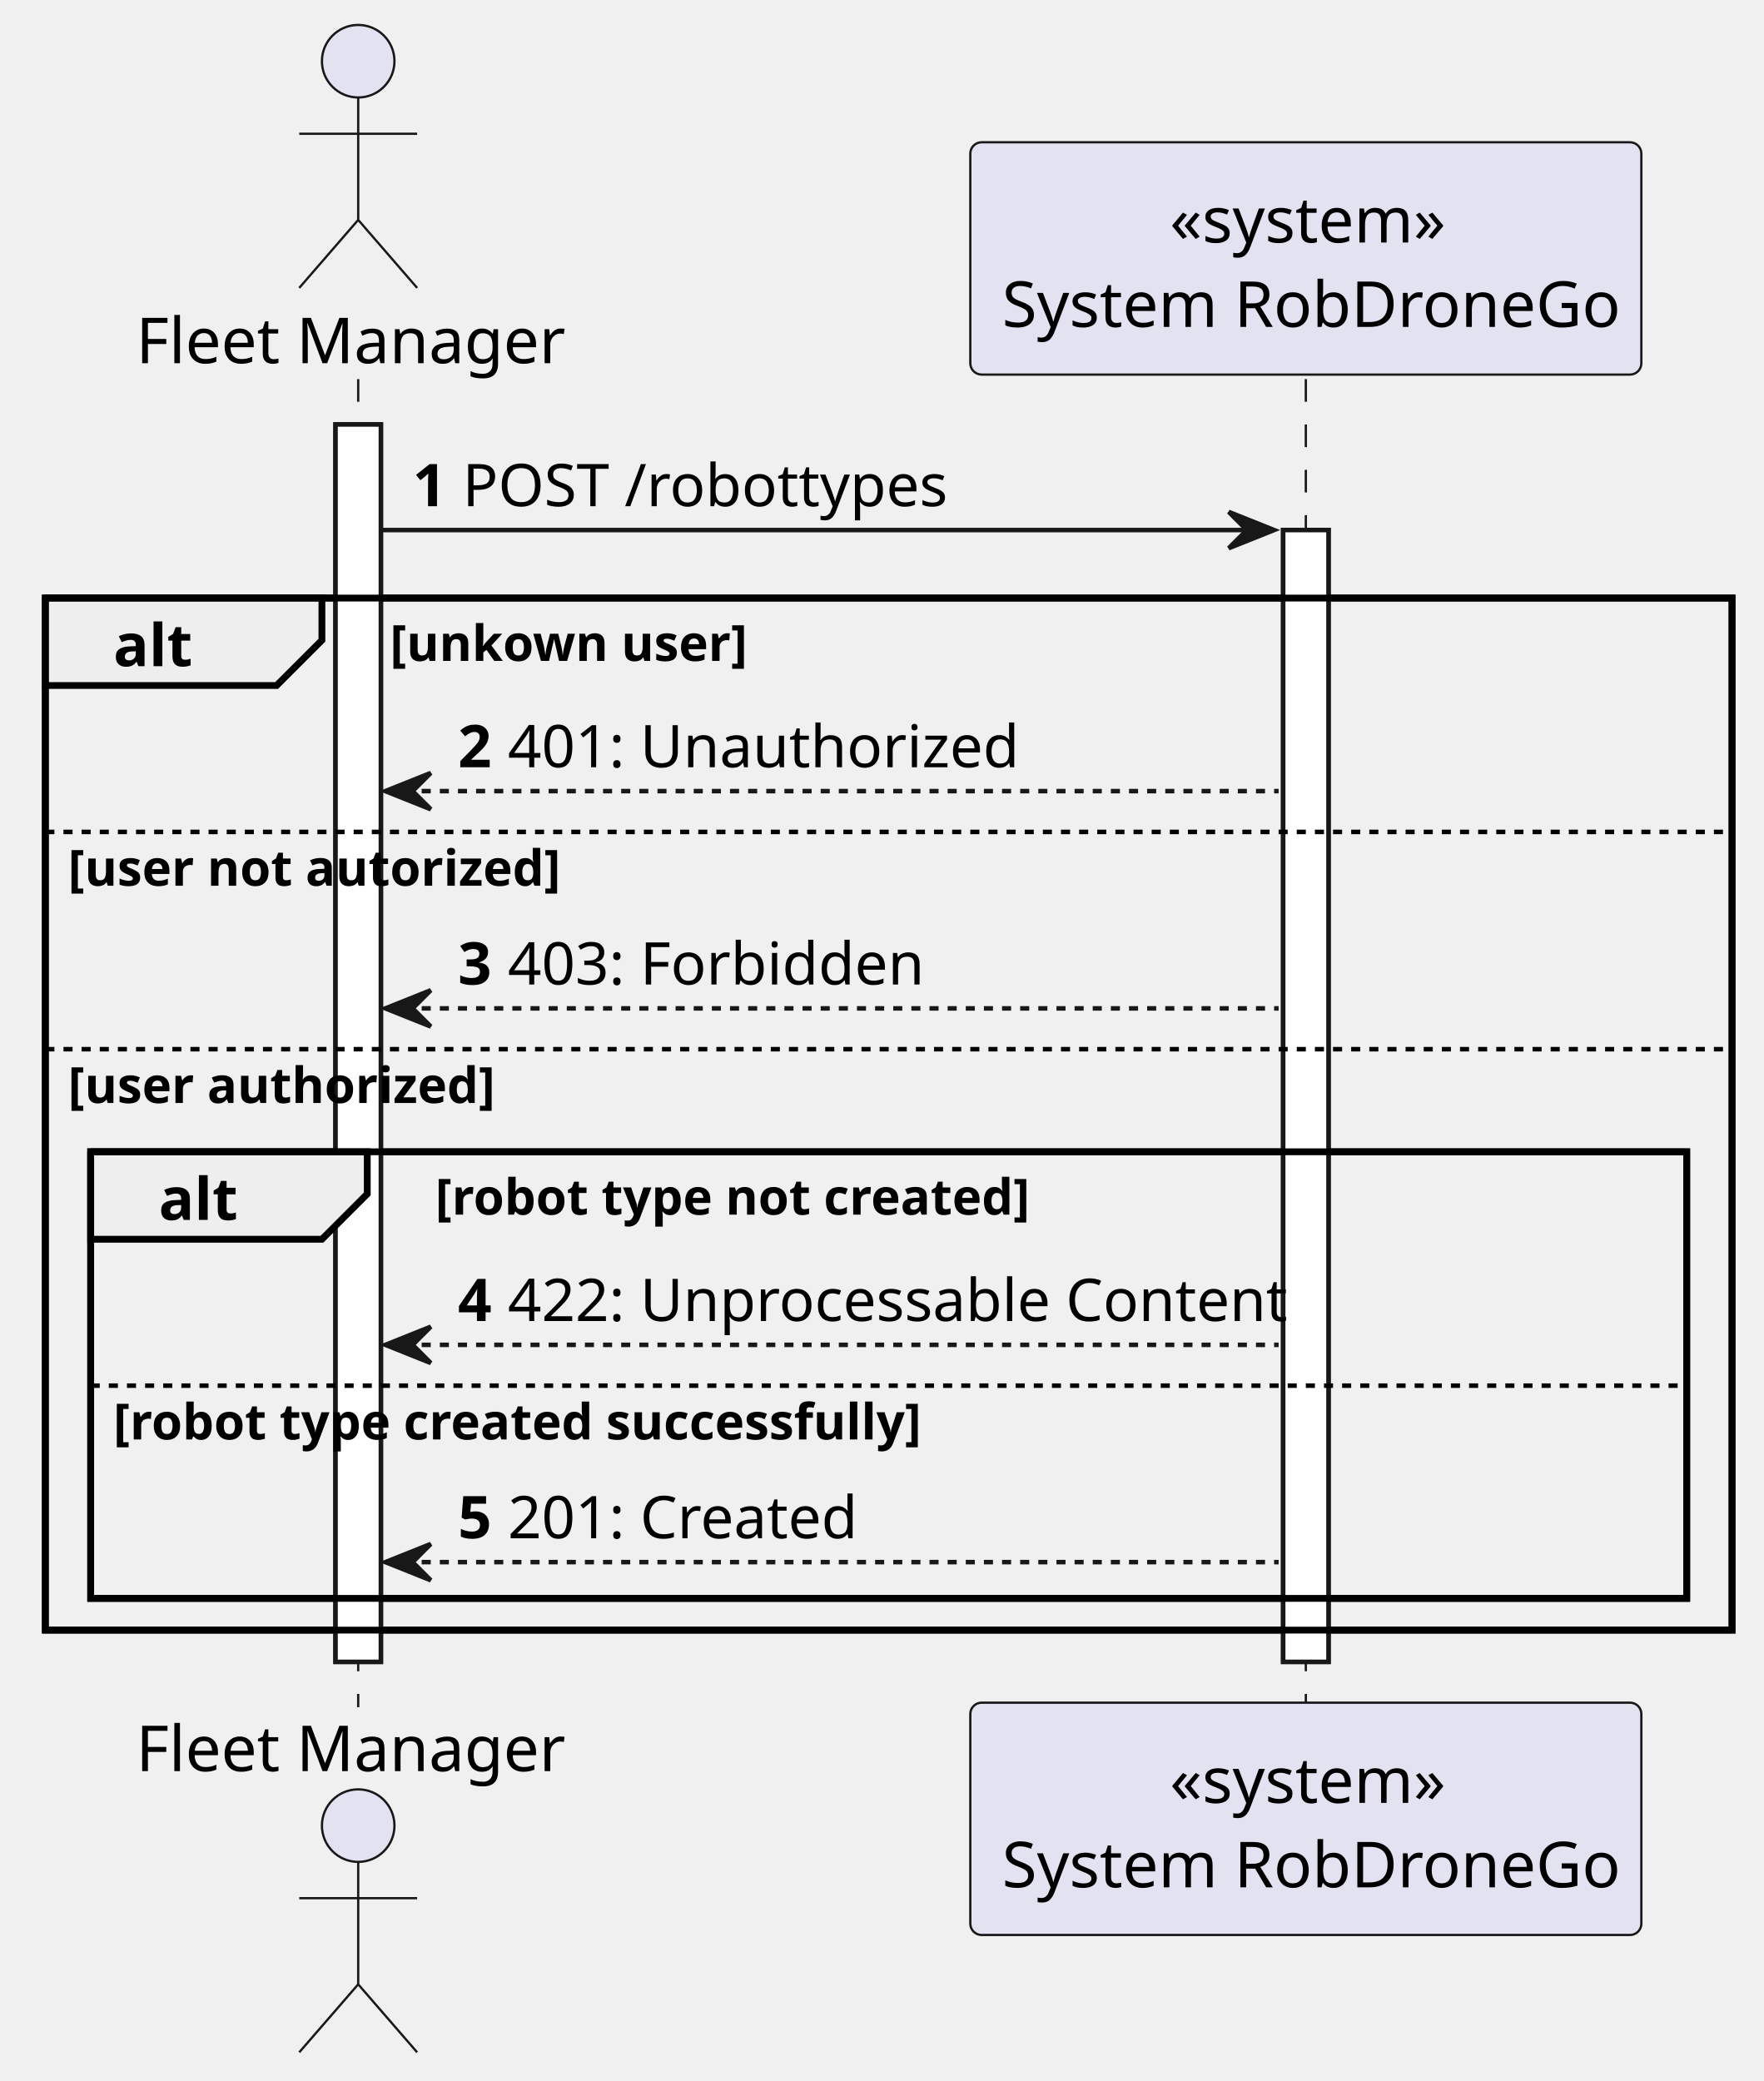
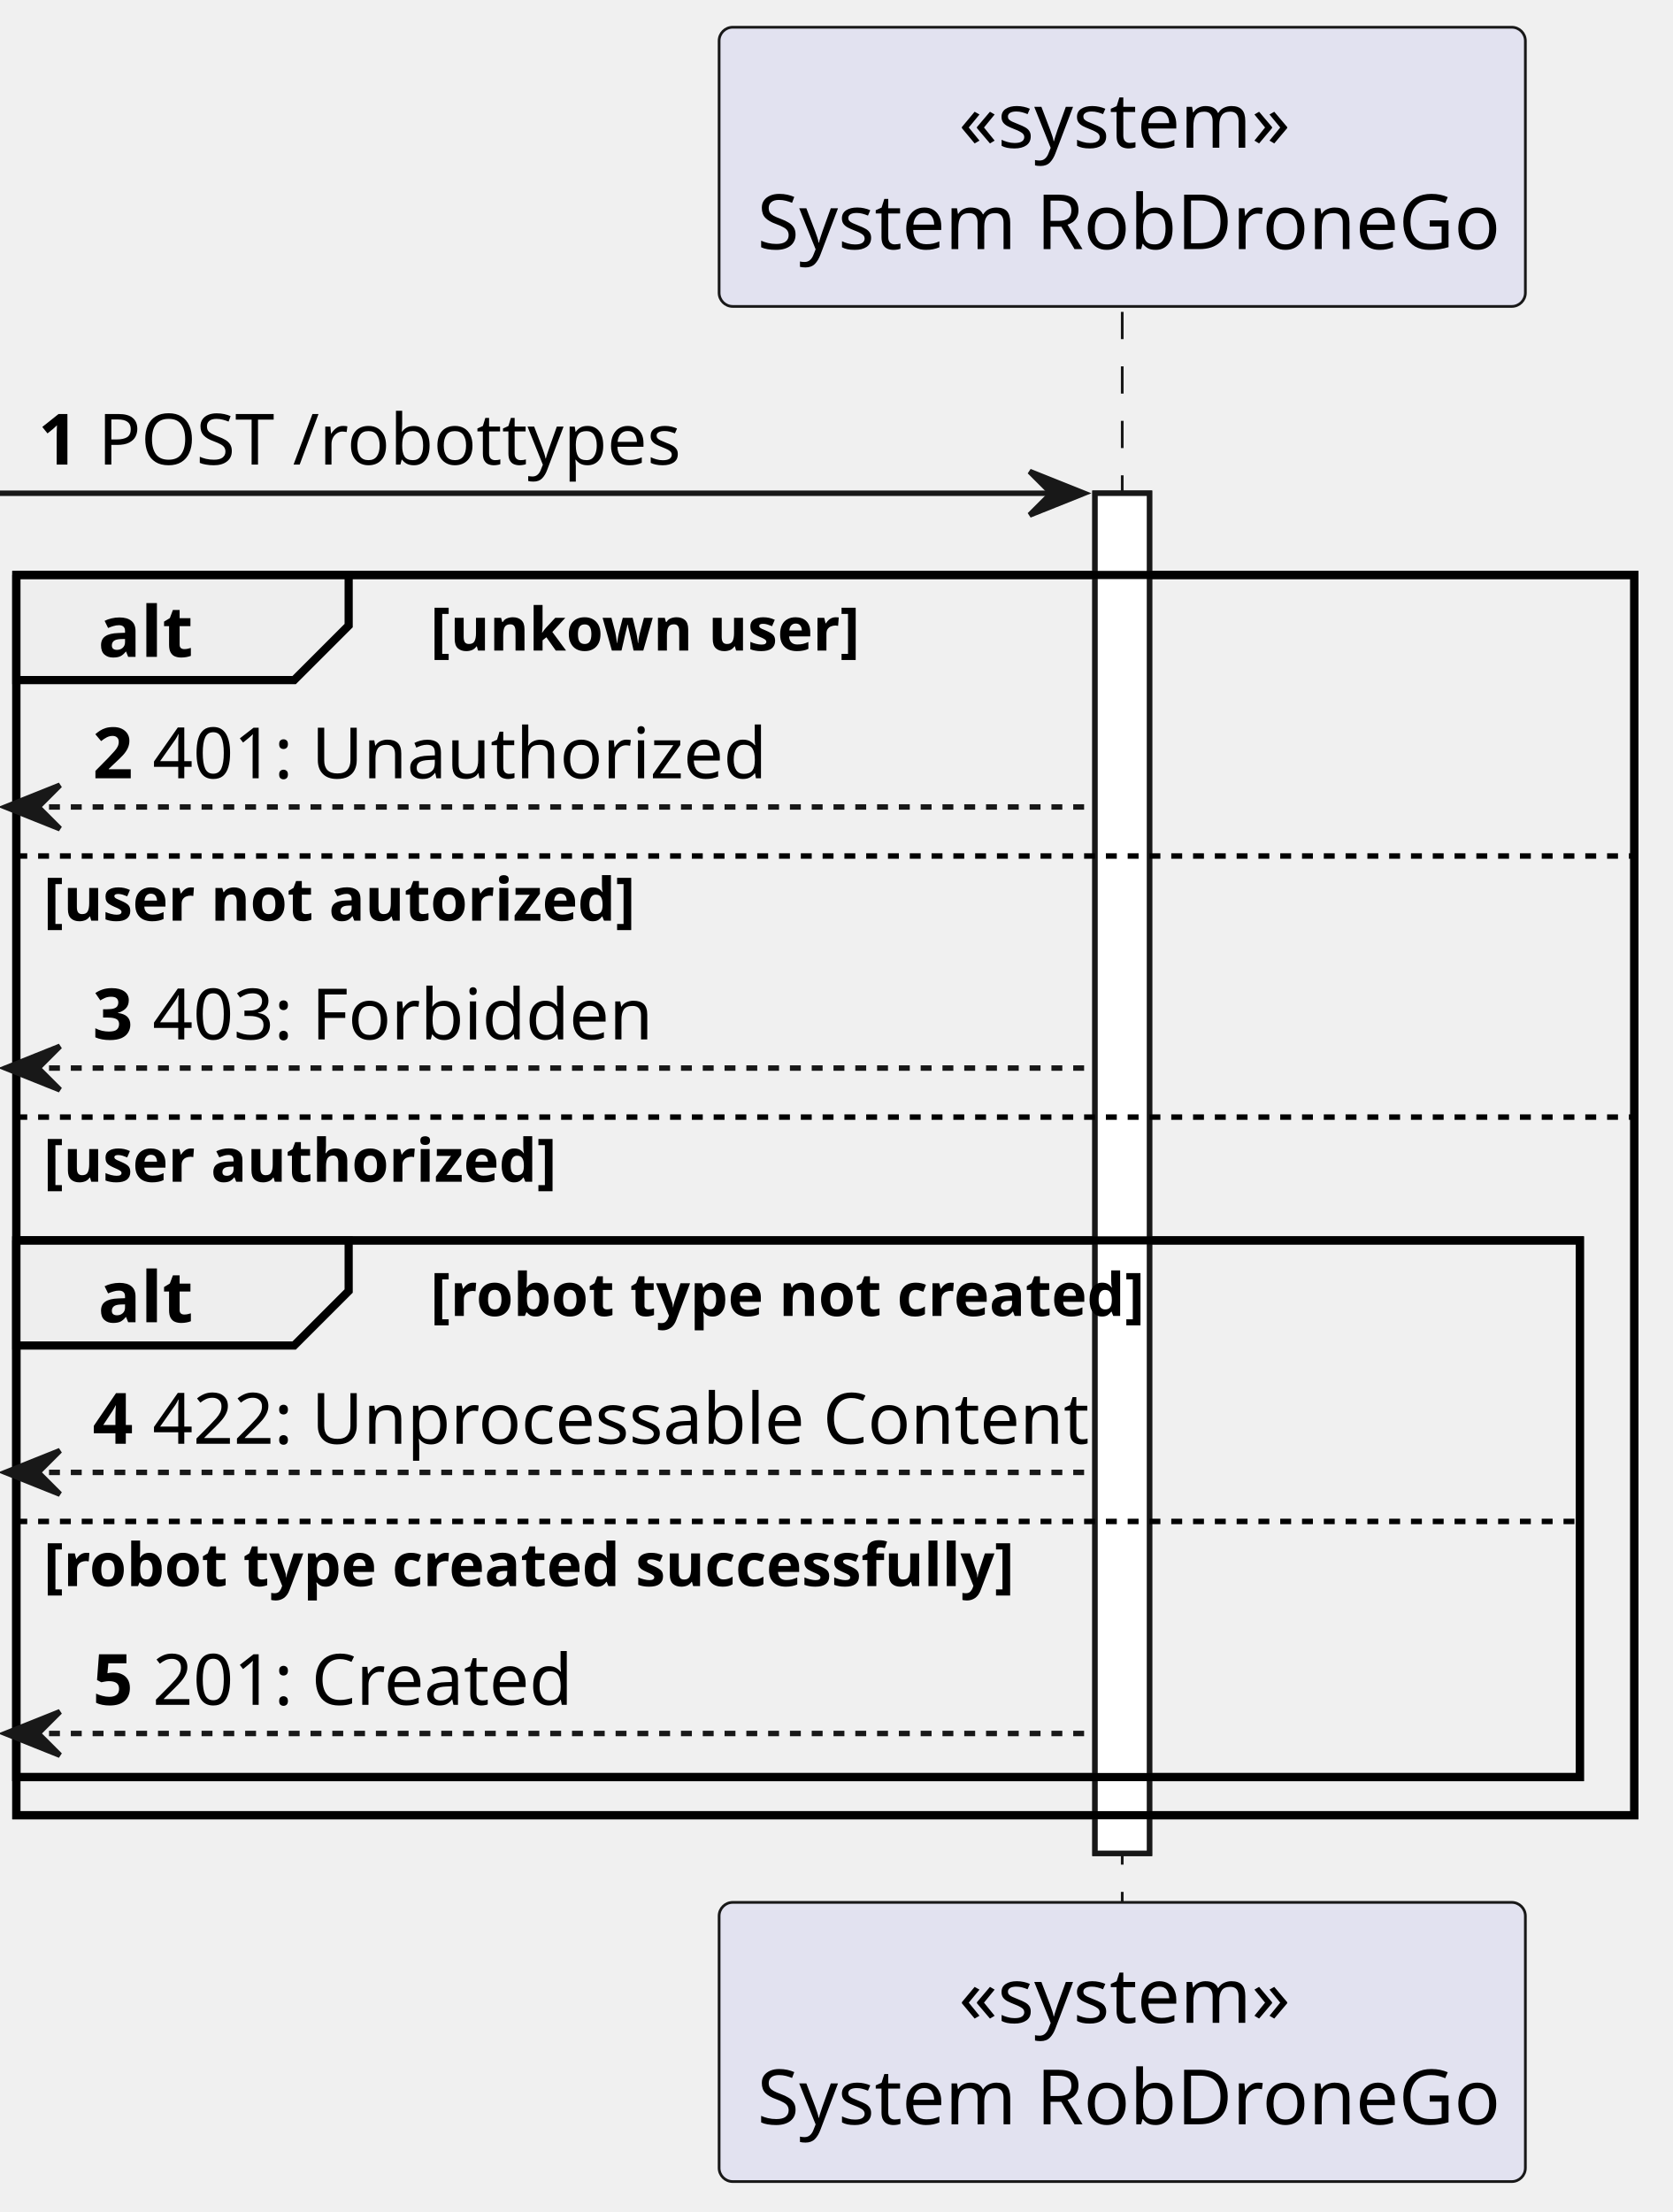
- <svg xmlns="http://www.w3.org/2000/svg" contentStyleType="text/css" height="459px" preserveAspectRatio="none" style="width:389px;height:459px;background:#FFFFFF;" version="1.1" viewBox="0 0 389 459" width="389px" zoomAndPan="magnify">
+ <svg xmlns="http://www.w3.org/2000/svg" contentStyleType="text/css" height="406px" preserveAspectRatio="none" style="width:307px;height:406px;background:#FFFFFF;" version="1.1" viewBox="0 0 307 406" width="307px" zoomAndPan="magnify">
  <defs />
  <g>
-     <rect fill="#FFFFFF" height="272.93" style="stroke:#181818;stroke-width:1.0;" width="10" x="74" y="93.621" />
-     <rect fill="#FFFFFF" height="249.639" style="stroke:#181818;stroke-width:1.0;" width="10" x="283" y="116.912" />
-     <rect fill="none" height="227.639" style="stroke:#000000;stroke-width:1.5;" width="372" x="10" y="131.912" />
-     <rect fill="none" height="98.504" style="stroke:#000000;stroke-width:1.5;" width="352" x="20" y="254.047" />
-     <line style="stroke:#181818;stroke-width:0.5;stroke-dasharray:5.0,5.0;" x1="79" x2="79" y1="83.621" y2="376.551" />
-     <line style="stroke:#181818;stroke-width:0.5;stroke-dasharray:5.0,5.0;" x1="288" x2="288" y1="83.621" y2="376.551" />
-     <text fill="#000000" font-family="sans-serif" font-size="14" lengthAdjust="spacing" textLength="92" x="30" y="80.107">Fleet Manager</text>
-     <ellipse cx="79" cy="13.5" fill="#E2E2F0" rx="8" ry="8" style="stroke:#181818;stroke-width:0.5;" />
-     <path d="M79,21.5 L79,48.5 M66,29.5 L92,29.5 M79,48.5 L66,63.5 M79,48.5 L92,63.5 " fill="none" style="stroke:#181818;stroke-width:0.5;" />
-     <text fill="#000000" font-family="sans-serif" font-size="14" lengthAdjust="spacing" textLength="92" x="30" y="390.658">Fleet Manager</text>
-     <ellipse cx="79" cy="402.672" fill="#E2E2F0" rx="8" ry="8" style="stroke:#181818;stroke-width:0.5;" />
-     <path d="M79,410.672 L79,437.672 M66,418.672 L92,418.672 M79,437.672 L66,452.672 M79,437.672 L92,452.672 " fill="none" style="stroke:#181818;stroke-width:0.5;" />
-     <rect fill="#E2E2F0" height="51.242" rx="2.5" ry="2.5" style="stroke:#181818;stroke-width:0.5;" width="148" x="214" y="31.379" />
-     <text fill="#000000" font-family="sans-serif" font-size="14" lengthAdjust="spacing" textLength="60" x="258" y="53.486">«system»</text>
-     <text fill="#000000" font-family="sans-serif" font-size="14" lengthAdjust="spacing" textLength="134" x="221" y="72.107">System RobDroneGo</text>
-     <rect fill="#E2E2F0" height="51.242" rx="2.5" ry="2.5" style="stroke:#181818;stroke-width:0.5;" width="148" x="214" y="375.551" />
-     <text fill="#000000" font-family="sans-serif" font-size="14" lengthAdjust="spacing" textLength="60" x="258" y="397.658">«system»</text>
-     <text fill="#000000" font-family="sans-serif" font-size="14" lengthAdjust="spacing" textLength="134" x="221" y="416.279">System RobDroneGo</text>
-     <rect fill="#FFFFFF" height="272.93" style="stroke:#181818;stroke-width:1.0;" width="10" x="74" y="93.621" />
-     <rect fill="#FFFFFF" height="249.639" style="stroke:#181818;stroke-width:1.0;" width="10" x="283" y="116.912" />
-     <polygon fill="#181818" points="271,112.912,281,116.912,271,120.912,275,116.912" style="stroke:#181818;stroke-width:1.0;" />
-     <line style="stroke:#181818;stroke-width:1.0;" x1="84" x2="277" y1="116.912" y2="116.912" />
-     <text fill="#000000" font-family="sans-serif" font-size="13" font-weight="bold" lengthAdjust="spacing" textLength="7" x="91" y="111.649">1</text>
-     <text fill="#000000" font-family="sans-serif" font-size="13" lengthAdjust="spacing" textLength="104" x="102" y="111.649">POST /robottypes</text>
-     <path d="M10,131.912 L71,131.912 L71,141.203 L61,151.203 L10,151.203 L10,131.912 " fill="#EEEEEE" style="stroke:#000000;stroke-width:1.5;" />
-     <rect fill="none" height="227.639" style="stroke:#000000;stroke-width:1.5;" width="372" x="10" y="131.912" />
-     <text fill="#000000" font-family="sans-serif" font-size="13" font-weight="bold" lengthAdjust="spacing" textLength="16" x="25" y="146.94">alt</text>
-     <text fill="#000000" font-family="sans-serif" font-size="11" font-weight="bold" lengthAdjust="spacing" textLength="82" x="86" y="145.782">[unkown user]</text>
-     <polygon fill="#181818" points="95,170.494,85,174.494,95,178.494,91,174.494" style="stroke:#181818;stroke-width:1.0;" />
-     <line style="stroke:#181818;stroke-width:1.0;stroke-dasharray:2.0,2.0;" x1="89" x2="282" y1="174.494" y2="174.494" />
-     <text fill="#000000" font-family="sans-serif" font-size="13" font-weight="bold" lengthAdjust="spacing" textLength="7" x="101" y="169.231">2</text>
-     <text fill="#000000" font-family="sans-serif" font-size="13" lengthAdjust="spacing" textLength="105" x="112" y="169.231">401: Unauthorized</text>
-     <line style="stroke:#000000;stroke-width:1.0;stroke-dasharray:2.0,2.0;" x1="10" x2="382" y1="183.494" y2="183.494" />
-     <text fill="#000000" font-family="sans-serif" font-size="11" font-weight="bold" lengthAdjust="spacing" textLength="110" x="15" y="195.364">[user not autorized]</text>
-     <polygon fill="#181818" points="95,218.416,85,222.416,95,226.416,91,222.416" style="stroke:#181818;stroke-width:1.0;" />
-     <line style="stroke:#181818;stroke-width:1.0;stroke-dasharray:2.0,2.0;" x1="89" x2="282" y1="222.416" y2="222.416" />
-     <text fill="#000000" font-family="sans-serif" font-size="13" font-weight="bold" lengthAdjust="spacing" textLength="7" x="101" y="217.153">3</text>
-     <text fill="#000000" font-family="sans-serif" font-size="13" lengthAdjust="spacing" textLength="86" x="112" y="217.153">403: Forbidden</text>
-     <line style="stroke:#000000;stroke-width:1.0;stroke-dasharray:2.0,2.0;" x1="10" x2="382" y1="231.416" y2="231.416" />
-     <text fill="#000000" font-family="sans-serif" font-size="11" font-weight="bold" lengthAdjust="spacing" textLength="96" x="15" y="243.286">[user authorized]</text>
-     <path d="M20,254.047 L81,254.047 L81,263.338 L71,273.338 L20,273.338 L20,254.047 " fill="#EEEEEE" style="stroke:#000000;stroke-width:1.5;" />
-     <rect fill="none" height="98.504" style="stroke:#000000;stroke-width:1.5;" width="352" x="20" y="254.047" />
-     <text fill="#000000" font-family="sans-serif" font-size="13" font-weight="bold" lengthAdjust="spacing" textLength="16" x="35" y="269.075">alt</text>
-     <text fill="#000000" font-family="sans-serif" font-size="11" font-weight="bold" lengthAdjust="spacing" textLength="131" x="96" y="267.917">[robot type not created]</text>
-     <polygon fill="#181818" points="95,292.629,85,296.629,95,300.629,91,296.629" style="stroke:#181818;stroke-width:1.0;" />
-     <line style="stroke:#181818;stroke-width:1.0;stroke-dasharray:2.0,2.0;" x1="89" x2="282" y1="296.629" y2="296.629" />
-     <text fill="#000000" font-family="sans-serif" font-size="13" font-weight="bold" lengthAdjust="spacing" textLength="7" x="101" y="291.366">4</text>
-     <text fill="#000000" font-family="sans-serif" font-size="13" lengthAdjust="spacing" textLength="164" x="112" y="291.366">422: Unprocessable Content</text>
-     <line style="stroke:#000000;stroke-width:1.0;stroke-dasharray:2.0,2.0;" x1="20" x2="372" y1="305.629" y2="305.629" />
-     <text fill="#000000" font-family="sans-serif" font-size="11" font-weight="bold" lengthAdjust="spacing" textLength="183" x="25" y="317.499">[robot type created successfully]</text>
-     <polygon fill="#181818" points="95,340.551,85,344.551,95,348.551,91,344.551" style="stroke:#181818;stroke-width:1.0;" />
-     <line style="stroke:#181818;stroke-width:1.0;stroke-dasharray:2.0,2.0;" x1="89" x2="282" y1="344.551" y2="344.551" />
-     <text fill="#000000" font-family="sans-serif" font-size="13" font-weight="bold" lengthAdjust="spacing" textLength="7" x="101" y="339.288">5</text>
-     <text fill="#000000" font-family="sans-serif" font-size="13" lengthAdjust="spacing" textLength="74" x="112" y="339.288">201: Created</text>
+     <rect fill="#FFFFFF" height="249.639" style="stroke:#181818;stroke-width:1.0;" width="10" x="201" y="90.533" />
+     <rect fill="none" height="227.639" style="stroke:#000000;stroke-width:1.5;" width="297" x="3" y="105.533" />
+     <rect fill="none" height="98.504" style="stroke:#000000;stroke-width:1.5;" width="287" x="3" y="227.668" />
+     <line style="stroke:#181818;stroke-width:0.5;stroke-dasharray:5.0,5.0;" x1="206" x2="206" y1="57.242" y2="350.172" />
+     <rect fill="#E2E2F0" height="51.242" rx="2.5" ry="2.5" style="stroke:#181818;stroke-width:0.5;" width="148" x="132" y="5" />
+     <text fill="#000000" font-family="sans-serif" font-size="14" lengthAdjust="spacing" textLength="60" x="176" y="27.107">«system»</text>
+     <text fill="#000000" font-family="sans-serif" font-size="14" lengthAdjust="spacing" textLength="134" x="139" y="45.728">System RobDroneGo</text>
+     <rect fill="#E2E2F0" height="51.242" rx="2.5" ry="2.5" style="stroke:#181818;stroke-width:0.5;" width="148" x="132" y="349.172" />
+     <text fill="#000000" font-family="sans-serif" font-size="14" lengthAdjust="spacing" textLength="60" x="176" y="371.279">«system»</text>
+     <text fill="#000000" font-family="sans-serif" font-size="14" lengthAdjust="spacing" textLength="134" x="139" y="389.9">System RobDroneGo</text>
+     <rect fill="#FFFFFF" height="249.639" style="stroke:#181818;stroke-width:1.0;" width="10" x="201" y="90.533" />
+     <polygon fill="#181818" points="189,86.533,199,90.533,189,94.533,193,90.533" style="stroke:#181818;stroke-width:1.0;" />
+     <line style="stroke:#181818;stroke-width:1.0;" x1="0" x2="195" y1="90.533" y2="90.533" />
+     <text fill="#000000" font-family="sans-serif" font-size="13" font-weight="bold" lengthAdjust="spacing" textLength="7" x="7" y="85.27">1</text>
+     <text fill="#000000" font-family="sans-serif" font-size="13" lengthAdjust="spacing" textLength="104" x="18" y="85.27">POST /robottypes</text>
+     <path d="M3,105.533 L64,105.533 L64,114.824 L54,124.824 L3,124.824 L3,105.533 " fill="#EEEEEE" style="stroke:#000000;stroke-width:1.5;" />
+     <rect fill="none" height="227.639" style="stroke:#000000;stroke-width:1.5;" width="297" x="3" y="105.533" />
+     <text fill="#000000" font-family="sans-serif" font-size="13" font-weight="bold" lengthAdjust="spacing" textLength="16" x="18" y="120.561">alt</text>
+     <text fill="#000000" font-family="sans-serif" font-size="11" font-weight="bold" lengthAdjust="spacing" textLength="82" x="79" y="119.403">[unkown user]</text>
+     <polygon fill="#181818" points="11,144.115,1,148.115,11,152.115,7,148.115" style="stroke:#181818;stroke-width:1.0;" />
+     <line style="stroke:#181818;stroke-width:1.0;stroke-dasharray:2.0,2.0;" x1="5" x2="200" y1="148.115" y2="148.115" />
+     <text fill="#000000" font-family="sans-serif" font-size="13" font-weight="bold" lengthAdjust="spacing" textLength="7" x="17" y="142.852">2</text>
+     <text fill="#000000" font-family="sans-serif" font-size="13" lengthAdjust="spacing" textLength="105" x="28" y="142.852">401: Unauthorized</text>
+     <line style="stroke:#000000;stroke-width:1.0;stroke-dasharray:2.0,2.0;" x1="3" x2="300" y1="157.115" y2="157.115" />
+     <text fill="#000000" font-family="sans-serif" font-size="11" font-weight="bold" lengthAdjust="spacing" textLength="110" x="8" y="168.985">[user not autorized]</text>
+     <polygon fill="#181818" points="11,192.037,1,196.037,11,200.037,7,196.037" style="stroke:#181818;stroke-width:1.0;" />
+     <line style="stroke:#181818;stroke-width:1.0;stroke-dasharray:2.0,2.0;" x1="5" x2="200" y1="196.037" y2="196.037" />
+     <text fill="#000000" font-family="sans-serif" font-size="13" font-weight="bold" lengthAdjust="spacing" textLength="7" x="17" y="190.774">3</text>
+     <text fill="#000000" font-family="sans-serif" font-size="13" lengthAdjust="spacing" textLength="86" x="28" y="190.774">403: Forbidden</text>
+     <line style="stroke:#000000;stroke-width:1.0;stroke-dasharray:2.0,2.0;" x1="3" x2="300" y1="205.037" y2="205.037" />
+     <text fill="#000000" font-family="sans-serif" font-size="11" font-weight="bold" lengthAdjust="spacing" textLength="96" x="8" y="216.907">[user authorized]</text>
+     <path d="M3,227.668 L64,227.668 L64,236.959 L54,246.959 L3,246.959 L3,227.668 " fill="#EEEEEE" style="stroke:#000000;stroke-width:1.5;" />
+     <rect fill="none" height="98.504" style="stroke:#000000;stroke-width:1.5;" width="287" x="3" y="227.668" />
+     <text fill="#000000" font-family="sans-serif" font-size="13" font-weight="bold" lengthAdjust="spacing" textLength="16" x="18" y="242.696">alt</text>
+     <text fill="#000000" font-family="sans-serif" font-size="11" font-weight="bold" lengthAdjust="spacing" textLength="131" x="79" y="241.538">[robot type not created]</text>
+     <polygon fill="#181818" points="11,266.25,1,270.25,11,274.25,7,270.25" style="stroke:#181818;stroke-width:1.0;" />
+     <line style="stroke:#181818;stroke-width:1.0;stroke-dasharray:2.0,2.0;" x1="5" x2="200" y1="270.25" y2="270.25" />
+     <text fill="#000000" font-family="sans-serif" font-size="13" font-weight="bold" lengthAdjust="spacing" textLength="7" x="17" y="264.987">4</text>
+     <text fill="#000000" font-family="sans-serif" font-size="13" lengthAdjust="spacing" textLength="164" x="28" y="264.987">422: Unprocessable Content</text>
+     <line style="stroke:#000000;stroke-width:1.0;stroke-dasharray:2.0,2.0;" x1="3" x2="290" y1="279.25" y2="279.25" />
+     <text fill="#000000" font-family="sans-serif" font-size="11" font-weight="bold" lengthAdjust="spacing" textLength="183" x="8" y="291.12">[robot type created successfully]</text>
+     <polygon fill="#181818" points="11,314.172,1,318.172,11,322.172,7,318.172" style="stroke:#181818;stroke-width:1.0;" />
+     <line style="stroke:#181818;stroke-width:1.0;stroke-dasharray:2.0,2.0;" x1="5" x2="200" y1="318.172" y2="318.172" />
+     <text fill="#000000" font-family="sans-serif" font-size="13" font-weight="bold" lengthAdjust="spacing" textLength="7" x="17" y="312.909">5</text>
+     <text fill="#000000" font-family="sans-serif" font-size="13" lengthAdjust="spacing" textLength="74" x="28" y="312.909">201: Created</text>
  </g>
</svg>
